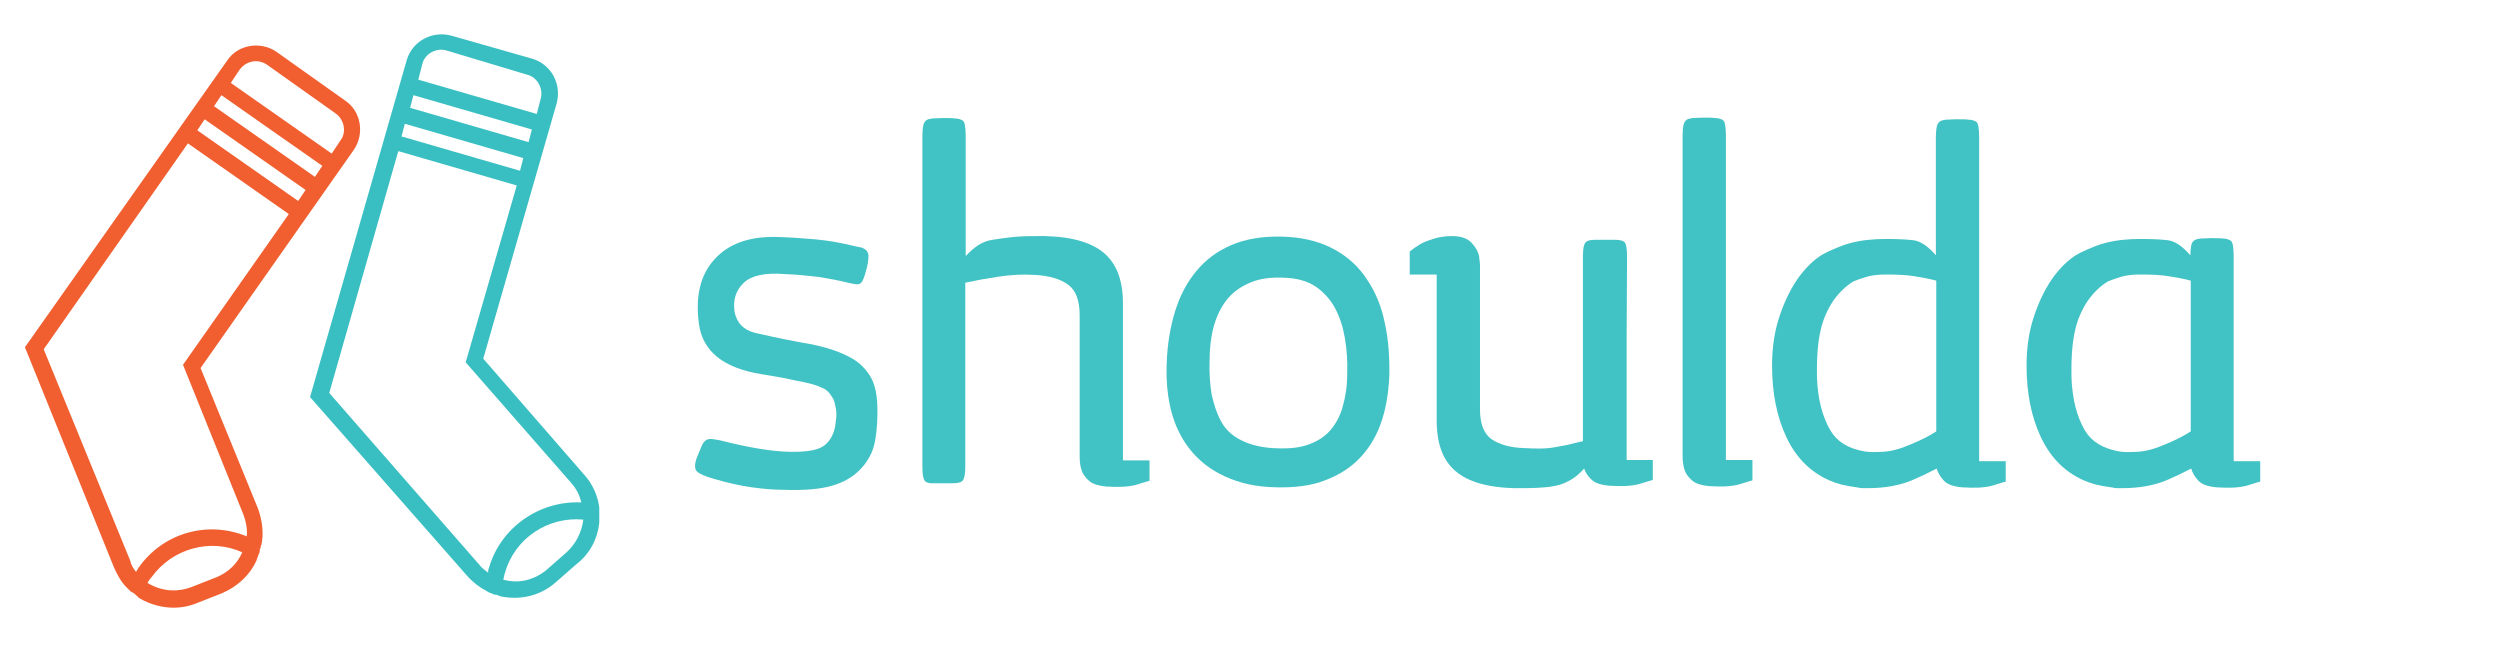
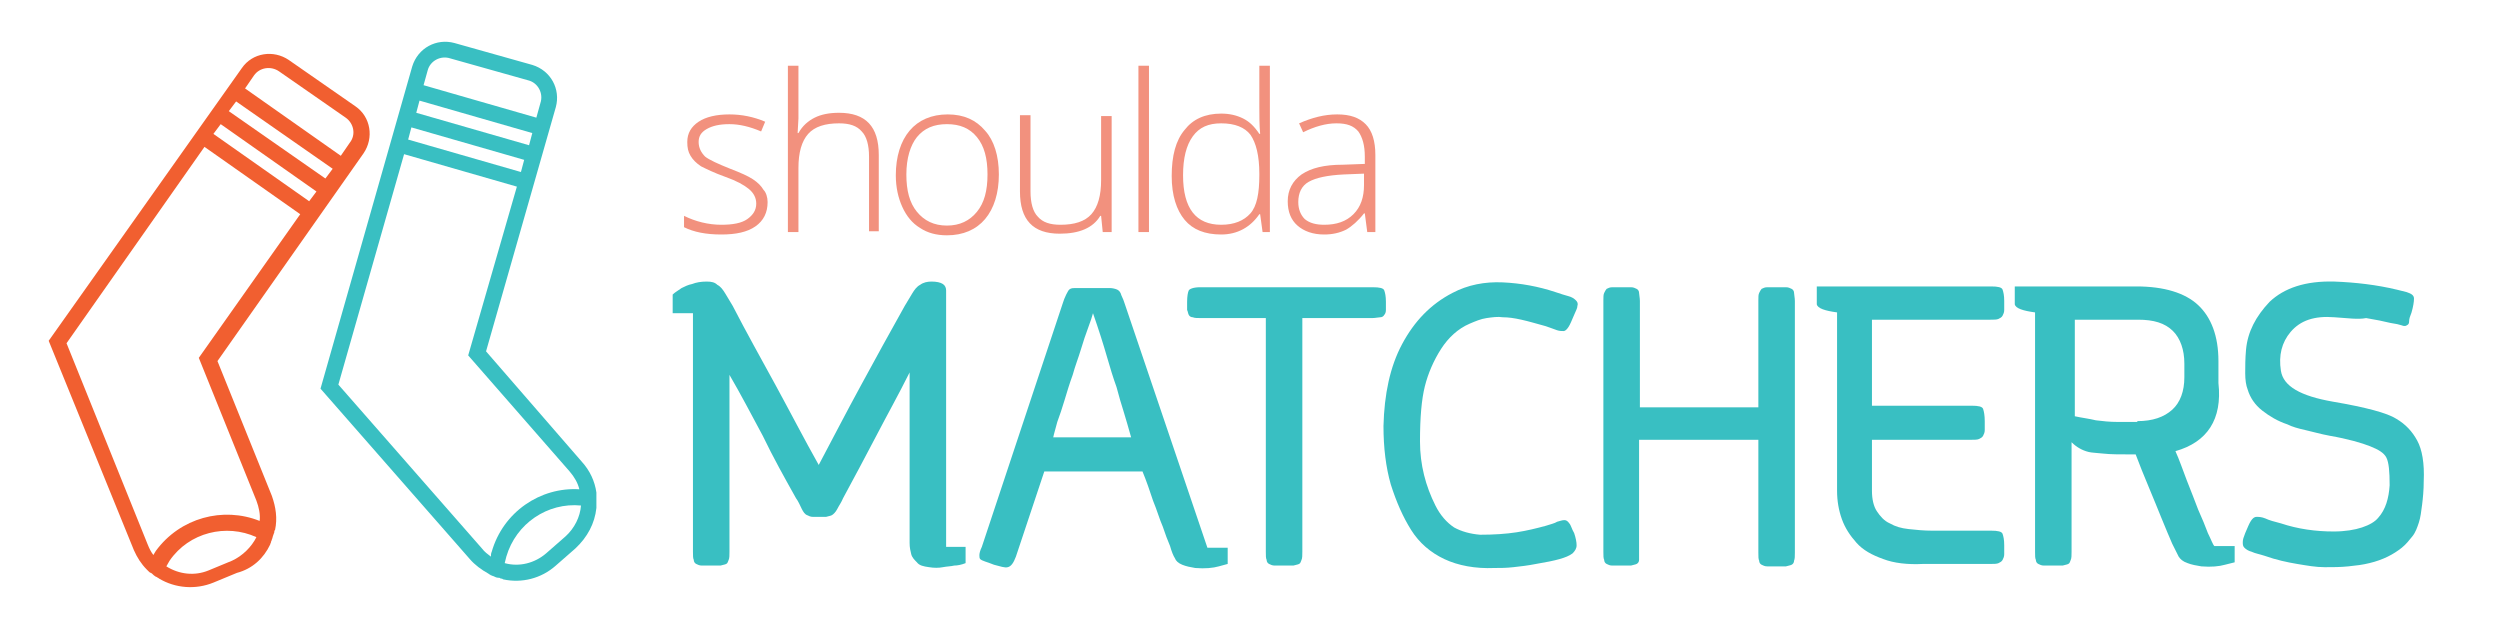
- <svg xmlns="http://www.w3.org/2000/svg" version="1.1" id="Layer_1" x="0px" y="0px" viewBox="0 315 612 162" enable-background="new 0 315 612 162" xml:space="preserve">
-   <g id="Layer_1_1_">
+ <svg xmlns="http://www.w3.org/2000/svg" version="1.1" x="0px" y="0px" viewBox="0 0 308.1 78.1" enable-background="new 0 0 308.1 78.1" xml:space="preserve">
+   <g id="Layer_1">
+     <g>
+       <path fill="#F2917E" d="M94.6,24.9c0,1.3-0.5,2.3-1.5,3c-1,0.7-2.4,1-4.2,1c-1.9,0-3.4-0.3-4.6-0.9v-1.4c1.4,0.7,3,1.1,4.6,1.1    c1.4,0,2.5-0.2,3.2-0.7c0.7-0.5,1.1-1.1,1.1-1.9c0-0.7-0.3-1.3-0.9-1.8c-0.6-0.5-1.5-1-2.9-1.5c-1.4-0.5-2.4-1-3-1.3    c-0.6-0.4-1-0.8-1.3-1.3c-0.3-0.5-0.4-1-0.4-1.7c0-1.1,0.5-1.9,1.4-2.5c0.9-0.6,2.2-0.9,3.8-0.9c1.5,0,3,0.3,4.4,0.9l-0.5,1.2    c-1.4-0.6-2.7-0.9-3.9-0.9c-1.2,0-2.1,0.2-2.8,0.6c-0.7,0.4-1,0.9-1,1.6c0,0.7,0.3,1.3,0.8,1.8c0.5,0.4,1.6,0.9,3.1,1.5    c1.3,0.5,2.2,0.9,2.8,1.3c0.6,0.4,1,0.8,1.3,1.3C94.4,23.7,94.6,24.3,94.6,24.9z" />
+       <path fill="#F2917E" d="M107.1,28.6v-9.3c0-1.4-0.3-2.5-0.9-3.1c-0.6-0.7-1.5-1-2.8-1c-1.7,0-3,0.4-3.8,1.3    c-0.8,0.9-1.2,2.3-1.2,4.2v7.9h-1.3V8.1h1.3v6.5l-0.1,1.8h0.1c0.5-0.9,1.2-1.5,2-1.9c0.8-0.4,1.8-0.6,3-0.6c3.3,0,4.9,1.7,4.9,5.2    v9.4H107.1z" />
+       <path fill="#F2917E" d="M123.1,21.5c0,2.3-0.6,4.2-1.7,5.5c-1.1,1.3-2.7,2-4.7,2c-1.3,0-2.4-0.3-3.3-0.9c-1-0.6-1.7-1.5-2.2-2.6    c-0.5-1.1-0.8-2.4-0.8-3.9c0-2.3,0.6-4.2,1.7-5.5c1.1-1.3,2.7-2,4.7-2c2,0,3.5,0.7,4.6,2C122.5,17.3,123.1,19.2,123.1,21.5z     M111.7,21.5c0,2,0.4,3.5,1.3,4.6c0.9,1.1,2.1,1.7,3.7,1.7s2.8-0.6,3.7-1.7c0.9-1.1,1.3-2.6,1.3-4.6c0-2-0.4-3.5-1.3-4.6    c-0.9-1.1-2.1-1.6-3.7-1.6s-2.8,0.5-3.7,1.6C112.2,17.9,111.7,19.5,111.7,21.5z" />
+       <path fill="#F2917E" d="M127,14.3v9.3c0,1.4,0.3,2.5,0.9,3.1c0.6,0.7,1.5,1,2.8,1c1.7,0,3-0.4,3.8-1.3c0.8-0.9,1.2-2.3,1.2-4.2    v-7.9h1.3v14.3h-1.1l-0.2-2h-0.1c-0.9,1.5-2.6,2.2-5,2.2c-3.3,0-4.9-1.7-4.9-5.2v-9.4H127z" />
+       <path fill="#F2917E" d="M141.6,28.6h-1.3V8.1h1.3V28.6z" />
+       <path fill="#F2917E" d="M150.5,14c1,0,1.9,0.2,2.7,0.6c0.8,0.4,1.4,1,2,1.9h0.1c-0.1-1.1-0.1-2.2-0.1-3.3V8.1h1.3v20.5h-0.9    l-0.3-2.2h-0.1c-1.1,1.6-2.7,2.5-4.7,2.5c-2,0-3.5-0.6-4.5-1.8s-1.6-3-1.6-5.4c0-2.5,0.5-4.4,1.6-5.7C147,14.7,148.5,14,150.5,14z     M150.5,15.2c-1.6,0-2.7,0.5-3.5,1.6c-0.8,1.1-1.2,2.7-1.2,4.8c0,4.1,1.6,6.1,4.7,6.1c1.6,0,2.8-0.5,3.6-1.4s1.1-2.5,1.1-4.7v-0.2    c0-2.2-0.4-3.8-1.1-4.8C153.4,15.7,152.2,15.2,150.5,15.2z" />
+       <path fill="#F2917E" d="M168.5,28.6l-0.3-2.3h-0.1c-0.7,0.9-1.5,1.6-2.2,2c-0.8,0.4-1.7,0.6-2.7,0.6c-1.4,0-2.5-0.4-3.3-1.1    s-1.2-1.7-1.2-3c0-1.4,0.6-2.5,1.7-3.3c1.2-0.8,2.8-1.2,5.1-1.2l2.7-0.1v-0.9c0-1.4-0.3-2.4-0.8-3.1c-0.6-0.7-1.4-1-2.7-1    c-1.3,0-2.7,0.4-4.1,1.1l-0.5-1.1c1.6-0.7,3.1-1.1,4.7-1.1c1.6,0,2.7,0.4,3.5,1.2c0.8,0.8,1.2,2.1,1.2,3.8v9.5H168.5z M163.2,27.7    c1.5,0,2.7-0.4,3.6-1.3c0.9-0.9,1.3-2.1,1.3-3.6v-1.4l-2.5,0.1c-2,0.1-3.4,0.4-4.3,0.9c-0.9,0.5-1.3,1.4-1.3,2.5    c0,0.9,0.3,1.6,0.8,2.1C161.4,27.5,162.2,27.7,163.2,27.7z" />
+       <path fill="#39BFC2" d="M108,53.7c-1.3,2.5-2.7,5.1-4.1,7.7c-0.2,0.5-0.5,0.9-0.7,1.3c-0.2,0.4-0.5,0.7-0.7,0.8    c-0.2,0.1-0.4,0.1-0.7,0.2c-0.2,0-0.5,0-0.8,0s-0.5,0-0.8,0s-0.5-0.1-0.7-0.2c-0.3-0.1-0.5-0.4-0.7-0.8c-0.2-0.4-0.4-0.9-0.7-1.3    c-1.4-2.5-2.8-5-4.1-7.7c-1.4-2.6-2.7-5.1-4.1-7.5V68c0,0.4,0,0.8-0.1,1s-0.1,0.4-0.3,0.5c-0.2,0.1-0.4,0.1-0.7,0.2    c-0.3,0-0.7,0-1.2,0c-0.4,0-0.8,0-1.1,0c-0.3,0-0.5-0.1-0.7-0.2c-0.2-0.1-0.3-0.3-0.3-0.5c-0.1-0.2-0.1-0.5-0.1-1V38.6h-2.5v-2.3    c0.3-0.3,0.7-0.5,1.1-0.8c0.4-0.2,0.8-0.4,1.3-0.5c0.5-0.2,1.1-0.3,1.8-0.3c0.6,0,1,0.1,1.3,0.4h0c0.4,0.2,0.7,0.6,1,1.1    c0.3,0.5,0.6,1,0.9,1.5c1.7,3.3,3.5,6.5,5.3,9.8s3.5,6.6,5.3,9.8c1.7-3.2,3.4-6.5,5.2-9.8s3.6-6.6,5.4-9.8c0.3-0.5,0.6-1,0.9-1.5    s0.6-0.9,1-1.1c0.4-0.3,0.9-0.4,1.4-0.4c0.6,0,1.1,0.1,1.4,0.3c0.3,0.2,0.4,0.5,0.4,0.8l0,28.9v2.7h2.4v2c-0.5,0.2-1,0.3-1.4,0.3    c-0.4,0.1-0.9,0.1-1.4,0.2c-0.5,0.1-1.1,0.1-1.7,0c-0.7-0.1-1.2-0.2-1.5-0.6c-0.3-0.3-0.6-0.6-0.7-1c-0.1-0.4-0.2-0.8-0.2-1.4    v-1.6v-0.4v-19C110.7,48.7,109.3,51.2,108,53.7z" />
+       <path fill="#39BFC2" d="M125.2,68.6c-0.3,0.8-0.6,1.2-1,1.3s-0.9-0.1-1.7-0.3c-0.5-0.2-0.8-0.3-1.1-0.4c-0.3-0.1-0.5-0.2-0.6-0.3    c-0.1-0.1-0.1-0.3-0.1-0.5c0-0.2,0.1-0.6,0.3-1l10-30.1c0.1-0.3,0.2-0.6,0.4-1s0.3-0.6,0.5-0.7c0.2-0.1,0.4-0.1,0.6-0.1    s0.5,0,0.9,0h2.4c0.3,0,0.7,0,1,0s0.7,0.1,0.9,0.2c0.2,0.1,0.4,0.3,0.5,0.7c0.2,0.4,0.3,0.7,0.4,1l10.2,30.1h2.5v2    c0,0-0.4,0.1-1.1,0.3c-0.7,0.2-1.7,0.3-2.9,0.2c-0.6-0.1-1.1-0.2-1.6-0.4c-0.5-0.2-0.8-0.5-0.9-0.8c-0.2-0.3-0.4-0.8-0.6-1.5    c-0.3-0.7-0.6-1.5-0.9-2.4c-0.4-0.9-0.7-2-1.2-3.2c-0.4-1.2-0.8-2.4-1.3-3.6h-12.1L125.2,68.6z M134.7,38.6    c-0.1,0.4-0.3,1-0.6,1.8c-0.3,0.8-0.6,1.7-0.9,2.7s-0.7,2-1,3.1c-0.4,1.1-0.7,2.1-1,3.1c-0.3,1-0.6,1.9-0.9,2.7    c-0.2,0.8-0.4,1.4-0.5,1.9h9.6c-0.3-1.1-0.6-2.1-0.9-3.1c-0.3-0.9-0.6-2-0.9-3.1c-0.4-1.1-0.8-2.4-1.2-3.8S135.4,40.6,134.7,38.6z    " />
+       <path fill="#39BFC2" d="M148,39.2c-0.4,0-0.8,0-1-0.1c-0.2,0-0.4-0.1-0.5-0.3c-0.1-0.2-0.1-0.4-0.2-0.6c0-0.3,0-0.6,0-1    c0-0.7,0.1-1.2,0.2-1.4s0.6-0.4,1.4-0.4h21.3c0.8,0,1.3,0.1,1.4,0.4c0.1,0.3,0.2,0.7,0.2,1.4c0,0.4,0,0.8,0,1    c0,0.3-0.1,0.5-0.2,0.6c-0.1,0.2-0.3,0.3-0.5,0.3c-0.2,0-0.6,0.1-1,0.1h-8.6V68c0,0.4,0,0.8-0.1,1s-0.1,0.4-0.3,0.5    c-0.2,0.1-0.4,0.1-0.7,0.2c-0.3,0-0.7,0-1.2,0c-0.4,0-0.8,0-1.1,0c-0.3,0-0.5-0.1-0.7-0.2s-0.3-0.3-0.3-0.5    c-0.1-0.2-0.1-0.5-0.1-1V39.2H148z" />
+       <path fill="#39BFC2" d="M182.4,65.9c1.7,0,3.2-0.1,4.5-0.3c1.3-0.2,2.5-0.5,3.6-0.8c0.6-0.2,1.1-0.3,1.4-0.5    c0.4-0.1,0.6-0.2,0.9-0.2c0.2,0,0.4,0.1,0.6,0.4c0.2,0.2,0.3,0.7,0.6,1.2c0.2,0.6,0.3,1.1,0.3,1.5c0,0.4-0.2,0.7-0.5,1    c-0.4,0.3-0.9,0.5-1.6,0.7c-0.7,0.2-1.7,0.4-2.9,0.6c-1,0.2-1.9,0.3-2.8,0.4c-0.9,0.1-1.6,0.1-2.3,0.1c-2.4,0.1-4.5-0.3-6.2-1.1    s-3.1-2-4.1-3.6c-1-1.6-1.8-3.4-2.5-5.6c-0.6-2.1-0.9-4.5-0.9-7.2c0.1-3.9,0.8-7.3,2.3-10.1c1.5-2.8,3.5-4.9,6.2-6.3    c1.9-1,4-1.4,6.2-1.3c2.2,0.1,4.4,0.5,6.5,1.2c0.6,0.2,1.2,0.4,1.6,0.5c0.4,0.1,0.7,0.3,0.9,0.5c0.2,0.2,0.3,0.4,0.2,0.7    c0,0.3-0.2,0.6-0.4,1.1c-0.3,0.7-0.5,1.2-0.7,1.5c-0.2,0.3-0.4,0.5-0.6,0.5s-0.5,0-0.8-0.1c-0.3-0.1-0.8-0.3-1.4-0.5    c-1.1-0.3-2.1-0.6-3-0.8c-0.9-0.2-1.6-0.3-2.3-0.3c-0.6-0.1-1.3,0-2,0.1c-0.7,0.1-1.4,0.4-2.1,0.7c-1.4,0.6-2.6,1.7-3.5,3.1    s-1.6,3-2,4.6c-0.4,1.6-0.6,3.8-0.6,6.8c0,2.9,0.7,5.5,1.9,7.9c0.6,1.2,1.4,2.1,2.3,2.7C180.1,65.5,181.2,65.8,182.4,65.9z" />
+       <path fill="#39BFC2" d="M202,69c0,0.2-0.1,0.4-0.3,0.5c-0.2,0.1-0.4,0.1-0.7,0.2c-0.3,0-0.7,0-1.2,0c-0.4,0-0.8,0-1.1,0    c-0.3,0-0.5-0.1-0.7-0.2s-0.3-0.3-0.3-0.5c-0.1-0.2-0.1-0.5-0.1-1V37c0-0.4,0-0.7,0.1-0.9c0.1-0.2,0.2-0.4,0.3-0.5    c0.2-0.1,0.4-0.2,0.7-0.2c0.3,0,0.7,0,1.1,0c0.5,0,0.9,0,1.2,0c0.3,0,0.5,0.1,0.7,0.2s0.3,0.3,0.3,0.5c0,0.2,0.1,0.6,0.1,1v13.1    h14.6V37c0-0.4,0-0.7,0.1-0.9c0.1-0.2,0.2-0.4,0.3-0.5c0.2-0.1,0.4-0.2,0.7-0.2c0.3,0,0.7,0,1.1,0c0.5,0,0.9,0,1.2,0    c0.3,0,0.5,0.1,0.7,0.2s0.3,0.3,0.3,0.5c0,0.2,0.1,0.6,0.1,1v31c0,0.4,0,0.8-0.1,1c0,0.2-0.1,0.4-0.3,0.5    c-0.2,0.1-0.4,0.1-0.7,0.2c-0.3,0-0.7,0-1.2,0c-0.4,0-0.8,0-1.1,0c-0.3,0-0.5-0.1-0.7-0.2s-0.3-0.3-0.3-0.5    c-0.1-0.2-0.1-0.5-0.1-1V54.2H202V68C202,68.4,202,68.8,202,69z" />
+       <path fill="#39BFC2" d="M232.1,68.9c-1.4-0.5-2.5-1.1-3.3-2s-1.4-1.8-1.8-2.9c-0.4-1.1-0.6-2.3-0.6-3.5v-22v0    c-1.5-0.2-2.4-0.5-2.5-1v-2.2h21.5c0.8,0,1.3,0.1,1.4,0.4c0.1,0.3,0.2,0.7,0.2,1.4c0,0.4,0,0.8,0,1.1c0,0.3-0.1,0.5-0.2,0.7    c-0.1,0.2-0.3,0.3-0.5,0.4c-0.2,0.1-0.6,0.1-1,0.1h-14.6V50H243c0.8,0,1.3,0.1,1.4,0.4c0.1,0.3,0.2,0.8,0.2,1.5c0,0.4,0,0.8,0,1.1    c0,0.3-0.1,0.5-0.2,0.7c-0.1,0.2-0.3,0.3-0.5,0.4c-0.2,0.1-0.6,0.1-1,0.1h-12.2v6.3c0,1,0.2,1.9,0.6,2.5c0.4,0.6,0.9,1.2,1.6,1.5    c0.7,0.4,1.4,0.6,2.3,0.7c0.9,0.1,1.9,0.2,2.9,0.2h7.3c0.8,0,1.3,0.1,1.4,0.4c0.1,0.3,0.2,0.7,0.2,1.4c0,0.4,0,0.8,0,1.1    c0,0.3-0.1,0.5-0.2,0.7c-0.1,0.2-0.3,0.3-0.5,0.4c-0.2,0.1-0.6,0.1-1,0.1h-8.3C235.1,69.6,233.4,69.4,232.1,68.9z" />
+       <path fill="#39BFC2" d="M268.1,55.6c0.5,1.1,0.9,2.3,1.4,3.6s1,2.5,1.4,3.6c0.5,1.1,0.9,2.1,1.2,2.9c0.4,0.8,0.6,1.4,0.8,1.6h2.5    v2c0,0-0.4,0.1-1.2,0.3c-0.7,0.2-1.7,0.3-2.9,0.2c-0.6-0.1-1.2-0.2-1.7-0.4c-0.6-0.2-0.9-0.5-1.1-0.8c-0.1-0.2-0.4-0.8-0.8-1.6    c-0.4-0.9-0.8-1.9-1.3-3.1c-0.5-1.2-1-2.5-1.6-3.9c-0.6-1.4-1.1-2.7-1.6-4h-0.7c-1.3,0-2.4,0-3.3-0.1s-1.4-0.1-1.8-0.2    c-0.8-0.2-1.5-0.6-2.1-1.2V68c0,0.4,0,0.8-0.1,1s-0.1,0.4-0.3,0.5c-0.2,0.1-0.4,0.1-0.7,0.2c-0.3,0-0.7,0-1.2,0    c-0.4,0-0.8,0-1.1,0c-0.3,0-0.5-0.1-0.7-0.2c-0.2-0.1-0.3-0.3-0.3-0.5c-0.1-0.2-0.1-0.5-0.1-1V38.5c-1.5-0.2-2.4-0.5-2.5-1v-2.2    h15c3.4,0,6,0.8,7.6,2.3s2.5,3.8,2.5,6.9v2.7C273.9,51.7,272,54.5,268.1,55.6z M263.4,51.9c1.9,0,3.3-0.5,4.3-1.4    c1-0.9,1.5-2.3,1.5-4v-1.7c0-1.7-0.5-3.1-1.4-4c-1-1-2.4-1.4-4.3-1.4h-7.8v11.9c0.9,0.2,1.8,0.3,2.6,0.5c0.8,0.1,1.7,0.2,2.7,0.2    H263.4z" />
+       <path fill="#39BFC2" d="M287.7,39.1c-2.5-0.2-4.2,0.4-5.4,1.8c-1.1,1.3-1.5,2.9-1.2,4.8s2.4,3.1,6.4,3.8c4.1,0.7,6.7,1.4,7.8,2.1    c1.2,0.7,2,1.6,2.6,2.7c0.6,1.1,0.9,2.8,0.8,5c0,1.1-0.1,2.1-0.2,2.9s-0.2,1.6-0.4,2.2c-0.2,0.6-0.4,1.2-0.8,1.7s-0.8,1-1.3,1.4    c-1,0.8-2.3,1.5-4,1.9c-0.8,0.2-1.6,0.3-2.6,0.4s-1.9,0.1-2.9,0.1c-1.1,0-2.2-0.2-3.4-0.4c-1.2-0.2-2.6-0.5-4-1    c-0.6-0.2-1.2-0.3-1.6-0.5c-0.4-0.1-0.7-0.3-0.9-0.5c-0.2-0.2-0.2-0.4-0.2-0.7c0-0.3,0.1-0.6,0.3-1.1c0.3-0.7,0.5-1.2,0.7-1.5    c0.2-0.3,0.4-0.5,0.7-0.5c0.3,0,0.6,0,1.1,0.2c0.4,0.2,1.1,0.4,1.9,0.6c2.1,0.7,4.3,1,6.5,1c1.4,0,2.6-0.2,3.5-0.5    c0.9-0.3,1.6-0.7,2-1.2c0.9-1,1.3-2.4,1.4-4c0-1.7-0.1-2.8-0.4-3.4s-1-1-2-1.4c-1-0.4-2.7-0.9-5-1.3c-1.1-0.2-2.1-0.5-3-0.7    s-1.6-0.4-2.2-0.7c-1.2-0.4-2.2-1-3.1-1.7c-0.9-0.7-1.5-1.6-1.8-2.6c-0.2-0.5-0.3-1.2-0.3-2c0-0.8,0-1.8,0.1-2.9    c0.2-2.2,1.2-4.1,2.9-5.9c1.8-1.7,4.4-2.6,8-2.5c2.6,0.1,5.2,0.4,7.7,1l1.2,0.3c0.6,0.2,0.9,0.4,0.9,0.8c0,0.4-0.1,1-0.3,1.7    c-0.2,0.5-0.3,0.8-0.3,1.1c0,0.3-0.1,0.4-0.3,0.5c-0.1,0.1-0.4,0.1-0.6,0c-0.3-0.1-0.7-0.2-1.4-0.3c-0.8-0.2-1.8-0.4-3-0.6    C290.6,39.4,289.3,39.2,287.7,39.1z" />
+     </g>
    <g>
      <g>
-         <g>
-           <path fill="#F15F30" d="M62.8,452.2c0-0.2,0.2-0.4,0.2-0.6l0,0c0-0.2,0.2-0.4,0.2-0.6c0.2-0.4,0.4-0.8,0.4-1.4      c0-0.2,0.2-0.4,0.2-0.6c0-0.2,0-0.4,0.2-0.6c0.6-2.9,0.2-5.9-0.8-8.8l-14.1-34.5l37.5-53.4c2.7-3.9,1.8-9.4-2-12l-16.9-12      c-3.9-2.7-9.4-1.8-12,2L6.1,400l21.8,53.9c0.8,1.8,1.8,3.7,3.3,5.1c0.2,0.2,0.4,0.4,0.6,0.6s0.4,0.4,0.6,0.4      c0.4,0.2,0.8,0.6,1,0.8l0,0l0,0c0.2,0.2,0.4,0.2,0.4,0.4c0.2,0.2,0.4,0.2,0.6,0.4c4.3,2.4,9.4,2.9,13.9,1l6.1-2.4      C58.3,458.5,61.2,455.7,62.8,452.2z M48.3,346.9l1.8-2.7l24.7,17.3l-1.8,2.7 M52.4,341l1.8-2.7l24.7,17.3l-1.8,2.7L52.4,341z       M65.3,330.8l16.9,12c2,1.4,2.7,4.5,1.2,6.5l-2.2,3.3l-24.7-17.3l2.2-3.3C60.4,329.8,63.2,329.4,65.3,330.8z M33.9,454      c-0.2,0.4-0.4,0.6-0.6,1c-0.6-0.8-1.2-1.6-1.4-2.7l-21.2-51.8l35.3-50.4l24.7,17.3l-25.9,36.9L59.6,441c0.6,1.6,1,3.5,0.8,5.3      l0,0C51,442.4,40,445.3,33.9,454z M53,456.3l-6.1,2.4c-3.7,1.4-7.5,1-10.8-1c0.2-0.4,0.6-1,1-1.4c5.1-7.1,14.5-9.6,22.2-6.1      C58.1,453,55.9,455.1,53,456.3z" />
-         </g>
+         <path fill="#F15F30" d="M33.3,67.1c0-0.1,0.1-0.2,0.1-0.3c0,0,0,0,0,0c0-0.1,0.1-0.2,0.1-0.3c0.1-0.2,0.1-0.4,0.2-0.6     c0-0.1,0.1-0.2,0.1-0.3c0-0.1,0-0.2,0.1-0.3c0.3-1.4,0.1-2.8-0.4-4.2l-6.7-16.6l18-25.6c1.3-1.9,0.9-4.5-1-5.8l-8.2-5.7     c-1.9-1.3-4.5-0.9-5.8,1L6,42l10.5,25.8c0.4,0.9,0.9,1.7,1.6,2.4c0.1,0.1,0.2,0.2,0.2,0.2c0.1,0.1,0.2,0.2,0.3,0.2     c0.2,0.1,0.3,0.3,0.5,0.4c0,0,0,0,0,0l0,0c0.1,0.1,0.2,0.1,0.2,0.1c0.1,0.1,0.2,0.1,0.3,0.2c2,1.2,4.5,1.4,6.7,0.5l2.9-1.2     C31.1,70.1,32.5,68.8,33.3,67.1z M26.3,16.5l0.9-1.2L39,23.6l-0.9,1.2 M28.2,13.7l0.9-1.2L41,20.8L40.1,22L28.2,13.7z M34.4,8.8     l8.2,5.7c1,0.7,1.3,2.1,0.5,3.1l-1.1,1.6l-11.8-8.3l1.1-1.6C32,8.3,33.4,8.1,34.4,8.8z M25.2,18.1L37,26.4L24.5,44.1l7.1,17.6     c0.3,0.8,0.5,1.7,0.4,2.5l0,0c-4.5-1.8-9.8-0.4-12.8,3.7c-0.1,0.2-0.2,0.3-0.3,0.5c-0.3-0.4-0.5-0.8-0.7-1.3L8.2,42.3 M28.6,69.1     l-2.9,1.2c-1.7,0.7-3.6,0.5-5.2-0.5c0.1-0.2,0.3-0.5,0.4-0.7c2.4-3.5,7-4.6,10.7-2.9C31,67.4,29.9,68.5,28.6,69.1z" />
      </g>
      <g>
        <g>
-           <g>
-             <path fill="#39BFC2" d="M146.7,443c0-0.2,0-0.4,0-0.6l0,0c0-0.2,0-0.4,0-0.6c0-0.4,0-1,0-1.4c0-0.2,0-0.4,0-0.6       c0-0.2,0-0.4,0-0.6c-0.4-2.9-1.6-5.7-3.7-8l-24.7-28.4l18-62.6c1.2-4.7-1.4-9.4-5.9-10.8l-20-5.7c-4.7-1.2-9.4,1.4-10.8,5.9       l-23.7,82.6l38.4,43.7c1.4,1.6,3.1,2.9,4.7,3.7c0.2,0.2,0.4,0.2,0.6,0.4c0.2,0,0.4,0.2,0.6,0.2c0.4,0.2,0.8,0.4,1.2,0.4l0,0       l0,0c0.2,0,0.4,0,0.6,0.2c0.2,0,0.4,0.2,0.6,0.2c4.9,1,9.8-0.2,13.5-3.5l4.9-4.3C144.4,450.6,146.3,446.9,146.7,443z        M98.3,348.4l0.8-3.1l29,8.4l-0.8,3.1 M100.4,341.4l0.8-3.1l29,8.4l-0.8,3.1L100.4,341.4z M129.1,333.3       c2.4,0.6,3.9,3.3,3.3,5.7l-1,3.9l-29-8.4l1-3.9c0.6-2.4,3.3-3.9,5.7-3.3 M119.7,454c-0.2,0.4-0.2,0.8-0.2,1.2       c-0.8-0.6-1.6-1.2-2.2-2l-36.7-42L97.5,352l29,8.4L114,403.7l25.9,29.6c1.2,1.4,2,2.9,2.4,4.7l0,0       C132.2,437.5,122.6,444,119.7,454z M138.7,450.2l-4.9,4.3c-2.9,2.4-6.7,3.5-10.6,2.4c0.2-0.6,0.2-1.2,0.4-1.6       c2.4-8.6,10.6-13.9,19.2-13.1C142.4,445.3,141,448.1,138.7,450.2z" />
-           </g>
+           <path fill="#39BFC2" d="M73.5,62.6c0-0.1,0-0.2,0-0.3c0,0,0,0,0,0c0-0.1,0-0.2,0-0.3c0-0.2,0-0.5,0-0.7c0-0.1,0-0.2,0-0.3      c0-0.1,0-0.2,0-0.3c-0.2-1.4-0.8-2.7-1.8-3.8L59.9,43.3l8.6-30.1c0.6-2.2-0.6-4.5-2.9-5.2l-9.6-2.7c-2.2-0.6-4.5,0.6-5.2,2.9      L39.5,47.9l18.4,21c0.6,0.7,1.4,1.3,2.3,1.8c0.1,0.1,0.2,0.1,0.3,0.2c0.1,0,0.2,0.1,0.3,0.1c0.2,0.1,0.4,0.2,0.6,0.2      c0,0,0,0,0,0l0,0c0.1,0,0.2,0,0.3,0.1c0.1,0,0.2,0,0.3,0.1c2.3,0.5,4.7-0.1,6.5-1.7l2.4-2.1C72.4,66.2,73.3,64.5,73.5,62.6z       M50.3,17.2l0.4-1.5l13.9,4l-0.4,1.5 M51.3,13.9l0.4-1.5l13.9,4l-0.4,1.5L51.3,13.9z M65.1,9.9c1.2,0.3,1.9,1.6,1.5,2.8      l-0.5,1.8l-13.9-4l0.5-1.8c0.3-1.2,1.6-1.9,2.8-1.5 M60.6,68c-0.1,0.2-0.1,0.4-0.1,0.6c-0.4-0.3-0.8-0.6-1.1-1L41.7,47.4      L49.8,19l13.9,4l-6,20.8l12.5,14.3c0.6,0.7,1,1.4,1.2,2.2l0,0C66.6,60,62,63.1,60.6,68z M69.7,66.1l-2.4,2.1      c-1.4,1.2-3.3,1.7-5.1,1.2c0.1-0.3,0.1-0.5,0.2-0.8c1.2-4.1,5.1-6.7,9.2-6.3C71.5,63.7,70.8,65.1,69.7,66.1z" />
        </g>
-       </g>
-     </g>
-     <g opacity="0.96">
-       <g enable-background="new    ">
-         <path fill="#39BFC2" d="M192.2,382.1c-4.8-0.4-8.2,0.3-10.1,2.1c-1.9,1.8-2.7,4.1-2.3,7c0.5,2.8,2.2,4.6,5.1,5.3     c4.8,1.1,9.2,2,13.3,2.7c4.1,0.8,7.5,1.9,10.3,3.5c2.1,1.2,3.6,2.8,4.7,4.7c1.1,1.9,1.6,4.7,1.6,8.3c0,3.4-0.3,6.3-0.9,8.6     c-0.6,2.1-1.8,4.1-3.5,5.8c-1.7,1.7-3.9,3-6.7,3.8c-2.7,0.8-6.7,1.2-12,1c-2.2,0-4.7-0.2-7.6-0.6c-2.9-0.4-6-1.1-9.4-2.1     c-2.1-0.6-3.5-1.2-4.1-1.8c-0.6-0.6-0.6-1.8,0-3.4c0.5-1.2,0.9-2.2,1.2-2.9c0.3-0.7,0.7-1.1,1.1-1.4c0.4-0.2,1-0.3,1.6-0.2     c0.6,0.1,1.5,0.2,2.6,0.5c6.4,1.6,11.8,2.5,16.1,2.6s7.3-0.4,8.8-1.7c1.5-1.3,2.4-3.2,2.6-5.7c0.2-1.3,0.2-2.4,0-3.3     c-0.2-0.9-0.3-1.6-0.6-2.2c-0.3-0.5-0.6-1-1-1.5c-0.4-0.5-0.9-0.9-1.6-1.2c-0.7-0.3-1.6-0.7-2.7-1c-1.1-0.3-2.6-0.6-4.2-0.9     c-1.7-0.4-3.2-0.7-4.5-0.9c-1.3-0.2-2.5-0.4-3.6-0.6c-9.3-1.5-14.4-5.6-15.3-12.3c-0.9-6.7,0.3-12,3.8-15.8     c3.4-3.8,8.4-5.6,15-5.5c3.3,0.1,6.5,0.3,9.8,0.6c3.2,0.3,6.5,0.9,9.7,1.7l1.5,0.3c1.1,0.4,1.6,1,1.7,1.9c0,0.9-0.1,2.1-0.5,3.4     c-0.2,0.8-0.4,1.5-0.6,2c-0.2,0.5-0.3,0.9-0.6,1.2c-0.2,0.3-0.6,0.5-1,0.5c-0.4,0-1-0.1-1.9-0.3c-2.4-0.6-5-1.1-7.5-1.5     C197.8,382.5,195,382.2,192.2,382.1z" />
-       </g>
-       <g enable-background="new    ">
-         <path fill="#39BFC2" d="M226.3,432.6c-0.3-0.5-0.5-1.6-0.5-3.4v-81.1c0-1,0.1-1.8,0.2-2.3s0.3-1,0.7-1.3c0.3-0.3,0.9-0.4,1.5-0.5     c0.7,0,1.6-0.1,2.6-0.1c1.3,0,2.3,0,3,0.1c0.7,0,1.3,0.2,1.7,0.4c0.4,0.2,0.6,0.6,0.7,1.2s0.2,1.4,0.2,2.5v29.5h0.1     c2.1-2.3,4.2-3.6,6.5-3.9c1.2-0.2,2.7-0.4,4.3-0.6c1.7-0.2,3.6-0.3,5.7-0.3c7.7-0.2,13.3,1.1,16.7,3.7c3.5,2.6,5.2,6.9,5.2,12.8     v38.4h6.5v5c-0.1,0-1.1,0.3-3,0.9c-1.9,0.6-4.5,0.7-7.7,0.5c-1.8-0.2-3.2-0.6-4.1-1.4c-0.9-0.8-1.5-1.6-1.8-2.5     c-0.3-0.9-0.5-2-0.5-3.5v-34.5c0-3.6-0.9-6.1-2.8-7.5c-1.9-1.4-4.6-2.2-8.1-2.4c-3.1-0.2-6.1,0-8.8,0.4c-2.7,0.4-5.5,0.9-8.3,1.5     v45c0,1.8-0.2,2.9-0.6,3.4c-0.4,0.5-1.2,0.7-2.5,0.7h-4.5C227.5,433.4,226.6,433.1,226.3,432.6z" />
-       </g>
-       <g enable-background="new    ">
-         <path fill="#39BFC2" d="M310.3,434.2c-4.4-0.3-8.3-1.4-11.7-3.2c-4.6-2.4-8.1-6.1-10.3-10.9c-2.2-4.8-3.1-10.8-2.6-18     c0.3-4.4,1.1-8.5,2.4-12.2c1.3-3.7,3.2-6.9,5.6-9.5c2.4-2.6,5.4-4.6,9-5.9c3.6-1.3,7.8-1.8,12.8-1.5c4.4,0.3,8.2,1.4,11.4,3.2     c3.2,1.8,5.8,4.2,7.8,7.3c2,3,3.5,6.5,4.3,10.6c0.9,4,1.2,8.4,1.1,13c-0.2,4.4-0.9,8.4-2.2,11.9c-1.3,3.5-3.2,6.4-5.7,8.8     c-2.5,2.4-5.6,4.1-9.3,5.3C319.3,434.2,315.1,434.5,310.3,434.2z M298.9,418.1c1.1,2.1,2.8,3.6,5,4.7c2.2,1.1,4.7,1.7,7.7,1.9     c3.4,0.2,6.2,0,8.5-0.8c2.3-0.8,4.1-1.9,5.5-3.5c1.4-1.6,2.5-3.6,3.1-5.9c0.7-2.4,1.1-5,1.1-8c0.1-3.1-0.1-6.1-0.6-8.9     c-0.5-2.8-1.3-5.2-2.5-7.4c-1.2-2.1-2.8-3.8-4.7-5.1c-2-1.3-4.5-2-7.4-2.1c-3.4-0.2-6.3,0.2-8.6,1.2c-2.3,1-4.2,2.3-5.7,4.2     c-1.4,1.8-2.5,4-3.2,6.6c-0.7,2.6-1,5.4-1,8.4c-0.1,2.9,0.1,5.6,0.5,8.1C297.1,413.8,297.8,416.1,298.9,418.1z" />
-       </g>
-       <g enable-background="new    ">
-         <path fill="#39BFC2" d="M404.6,427.5v5c-0.1,0-1.1,0.3-3,0.9c-1.9,0.6-4.5,0.7-7.7,0.5c-2-0.2-3.4-0.6-4.3-1.5     c-0.9-0.8-1.5-1.8-1.8-2.7c-1,1.1-2,2-3,2.6c-1,0.6-2,1.1-3.1,1.4c-1.1,0.3-2.3,0.5-3.6,0.6c-1.3,0.1-2.8,0.2-4.5,0.2     c-7.7,0.2-13.3-1.1-16.7-3.7c-3.5-2.6-5.2-6.9-5.2-12.8v-35.8h-6.6v-5.6c0.8-0.7,1.7-1.3,2.7-1.9c0.9-0.5,2-0.9,3.3-1.3     c1.3-0.4,2.8-0.6,4.5-0.6c2.1,0,3.7,0.6,4.7,1.7c1,1.1,1.6,2.2,1.8,3.3c0,0.2,0,0.5,0.1,0.9c0,0.3,0.1,0.7,0.1,1.1v35.3     c0,3.6,0.9,6,2.8,7.4c1.9,1.3,4.6,2.1,8.1,2.2c1.4,0.1,2.8,0.1,3.9,0.1c1.2,0,2.3-0.1,3.4-0.3c1.1-0.2,2.2-0.4,3.3-0.6     c1.1-0.3,2.3-0.6,3.7-0.9v-45.2c0-1.8,0.2-2.9,0.6-3.4c0.4-0.5,1.2-0.7,2.5-0.7h4.6c1.4,0,2.2,0.2,2.6,0.7     c0.3,0.5,0.5,1.6,0.5,3.4l-0.1,20.3v29.5H404.6z" />
-       </g>
-       <g enable-background="new    ">
-         <path fill="#39BFC2" d="M422.5,427.6h6.5v5c-0.1,0-1.1,0.3-3,0.9c-1.9,0.6-4.5,0.7-7.7,0.5c-1.8-0.2-3.2-0.6-4.1-1.4     c-0.9-0.8-1.5-1.6-1.8-2.5c-0.3-0.9-0.5-2-0.5-3.5v-78.6c0-1,0.1-1.8,0.2-2.3s0.3-1,0.7-1.3c0.3-0.3,0.9-0.4,1.5-0.5     c0.7,0,1.6-0.1,2.6-0.1c1.3,0,2.3,0,3,0.1c0.7,0,1.3,0.2,1.7,0.4c0.4,0.2,0.6,0.6,0.7,1.2s0.2,1.4,0.2,2.5V427.6z" />
-       </g>
-       <g enable-background="new    ">
-         <path fill="#39BFC2" d="M454.5,434.3c-1.4-0.2-2.6-0.4-3.8-0.7c-1.1-0.3-2.2-0.7-3.1-1.1c-4.6-2.1-8-5.6-10.3-10.5     c-2.3-4.9-3.5-10.7-3.5-17.5c0-4.4,0.6-8.5,1.9-12.3c1.3-3.8,2.9-7,4.9-9.7c2.1-2.7,4.2-4.6,6.5-5.7c2.3-1.1,4.3-1.9,5.9-2.3     c2.6-0.7,5.5-1,8.7-1c2.7,0,4.9,0.1,6.6,0.3c1.8,0.2,3.6,1.4,5.6,3.7v-29.1c0-1,0.1-1.8,0.2-2.3s0.3-1,0.7-1.3     c0.3-0.3,0.9-0.4,1.5-0.5c0.7,0,1.6-0.1,2.6-0.1c1.3,0,2.3,0,3,0.1c0.7,0,1.3,0.2,1.7,0.4c0.4,0.2,0.6,0.6,0.7,1.2     s0.2,1.4,0.2,2.5v79.5h6.5v5c-0.1,0-1.1,0.3-3,0.9c-1.9,0.6-4.5,0.7-7.7,0.5c-2.1-0.2-3.6-0.7-4.5-1.7c-0.9-1-1.4-1.9-1.7-2.9     c-1,0.5-2,1-3,1.5s-2.1,0.9-3.1,1.4c-3.2,1.3-6.8,1.9-10.7,1.9c-0.5,0-1,0-1.5,0S454.9,434.3,454.5,434.3z M456.4,425.5     c1,0.2,2.5,0.2,4.5,0.1c2-0.1,4.3-0.7,6.8-1.8c2.7-1.1,4.8-2.2,6.3-3.2v-36.9c-1.8-0.5-3.7-0.8-5.5-1.1c-1.8-0.3-4.2-0.4-7-0.4     c-1.8,0-3.4,0.2-4.7,0.6c-1.3,0.4-2.4,0.8-3.1,1.1c-1.8,1.1-3.4,2.6-4.9,4.7c-1.4,2.1-2.5,4.5-3.1,7.2c-0.7,2.9-1,6.8-0.9,11.7     c0.2,5.2,1.3,9.5,3.3,12.9C449.7,423.1,452.4,424.8,456.4,425.5z" />
-       </g>
-       <g enable-background="new    ">
-         <path fill="#39BFC2" d="M516.8,434.3c-1.4-0.2-2.6-0.4-3.8-0.7c-1.1-0.3-2.2-0.7-3.1-1.1c-4.6-2.1-8-5.6-10.3-10.5     c-2.3-4.9-3.5-10.7-3.5-17.5c0-4.4,0.6-8.5,1.9-12.3c1.3-3.8,2.9-7,4.9-9.7c2.1-2.7,4.2-4.6,6.5-5.7c2.3-1.1,4.3-1.9,5.9-2.3     c2.6-0.7,5.5-1,8.7-1c2.7,0,4.9,0.1,6.6,0.3c1.8,0.2,3.6,1.4,5.6,3.7c0-1,0.1-1.8,0.2-2.3c0.1-0.6,0.3-1,0.7-1.3     c0.3-0.3,0.9-0.4,1.5-0.5c0.7,0,1.6-0.1,2.6-0.1c1.3,0,2.3,0,3,0.1c0.7,0,1.3,0.2,1.7,0.4c0.4,0.2,0.6,0.6,0.7,1.2     c0.1,0.6,0.2,1.4,0.2,2.5v50.4h6.5v5c-0.1,0-1.1,0.3-3,0.9c-1.9,0.6-4.5,0.7-7.7,0.5c-2.1-0.2-3.6-0.7-4.5-1.7     c-0.9-1-1.4-1.9-1.7-2.9c-1,0.5-2,1-3,1.5c-1,0.5-2.1,0.9-3.1,1.4c-3.2,1.3-6.8,1.9-10.7,1.9c-0.5,0-1,0-1.5,0     S517.2,434.3,516.8,434.3z M518.7,425.5c1,0.2,2.5,0.2,4.5,0.1c2-0.1,4.3-0.7,6.8-1.8c2.7-1.1,4.8-2.2,6.3-3.2v-36.9     c-1.8-0.5-3.7-0.8-5.5-1.1c-1.8-0.3-4.2-0.4-7-0.4c-1.8,0-3.4,0.2-4.7,0.6c-1.3,0.4-2.4,0.8-3.1,1.1c-1.8,1.1-3.4,2.6-4.9,4.7     c-1.4,2.1-2.5,4.5-3.1,7.2c-0.7,2.9-1,6.8-0.9,11.7c0.2,5.2,1.3,9.5,3.3,12.9C512,423.1,514.8,424.8,518.7,425.5z" />
      </g>
    </g>
  </g>
  <g id="Layer_2" display="none">
</g>
</svg>
